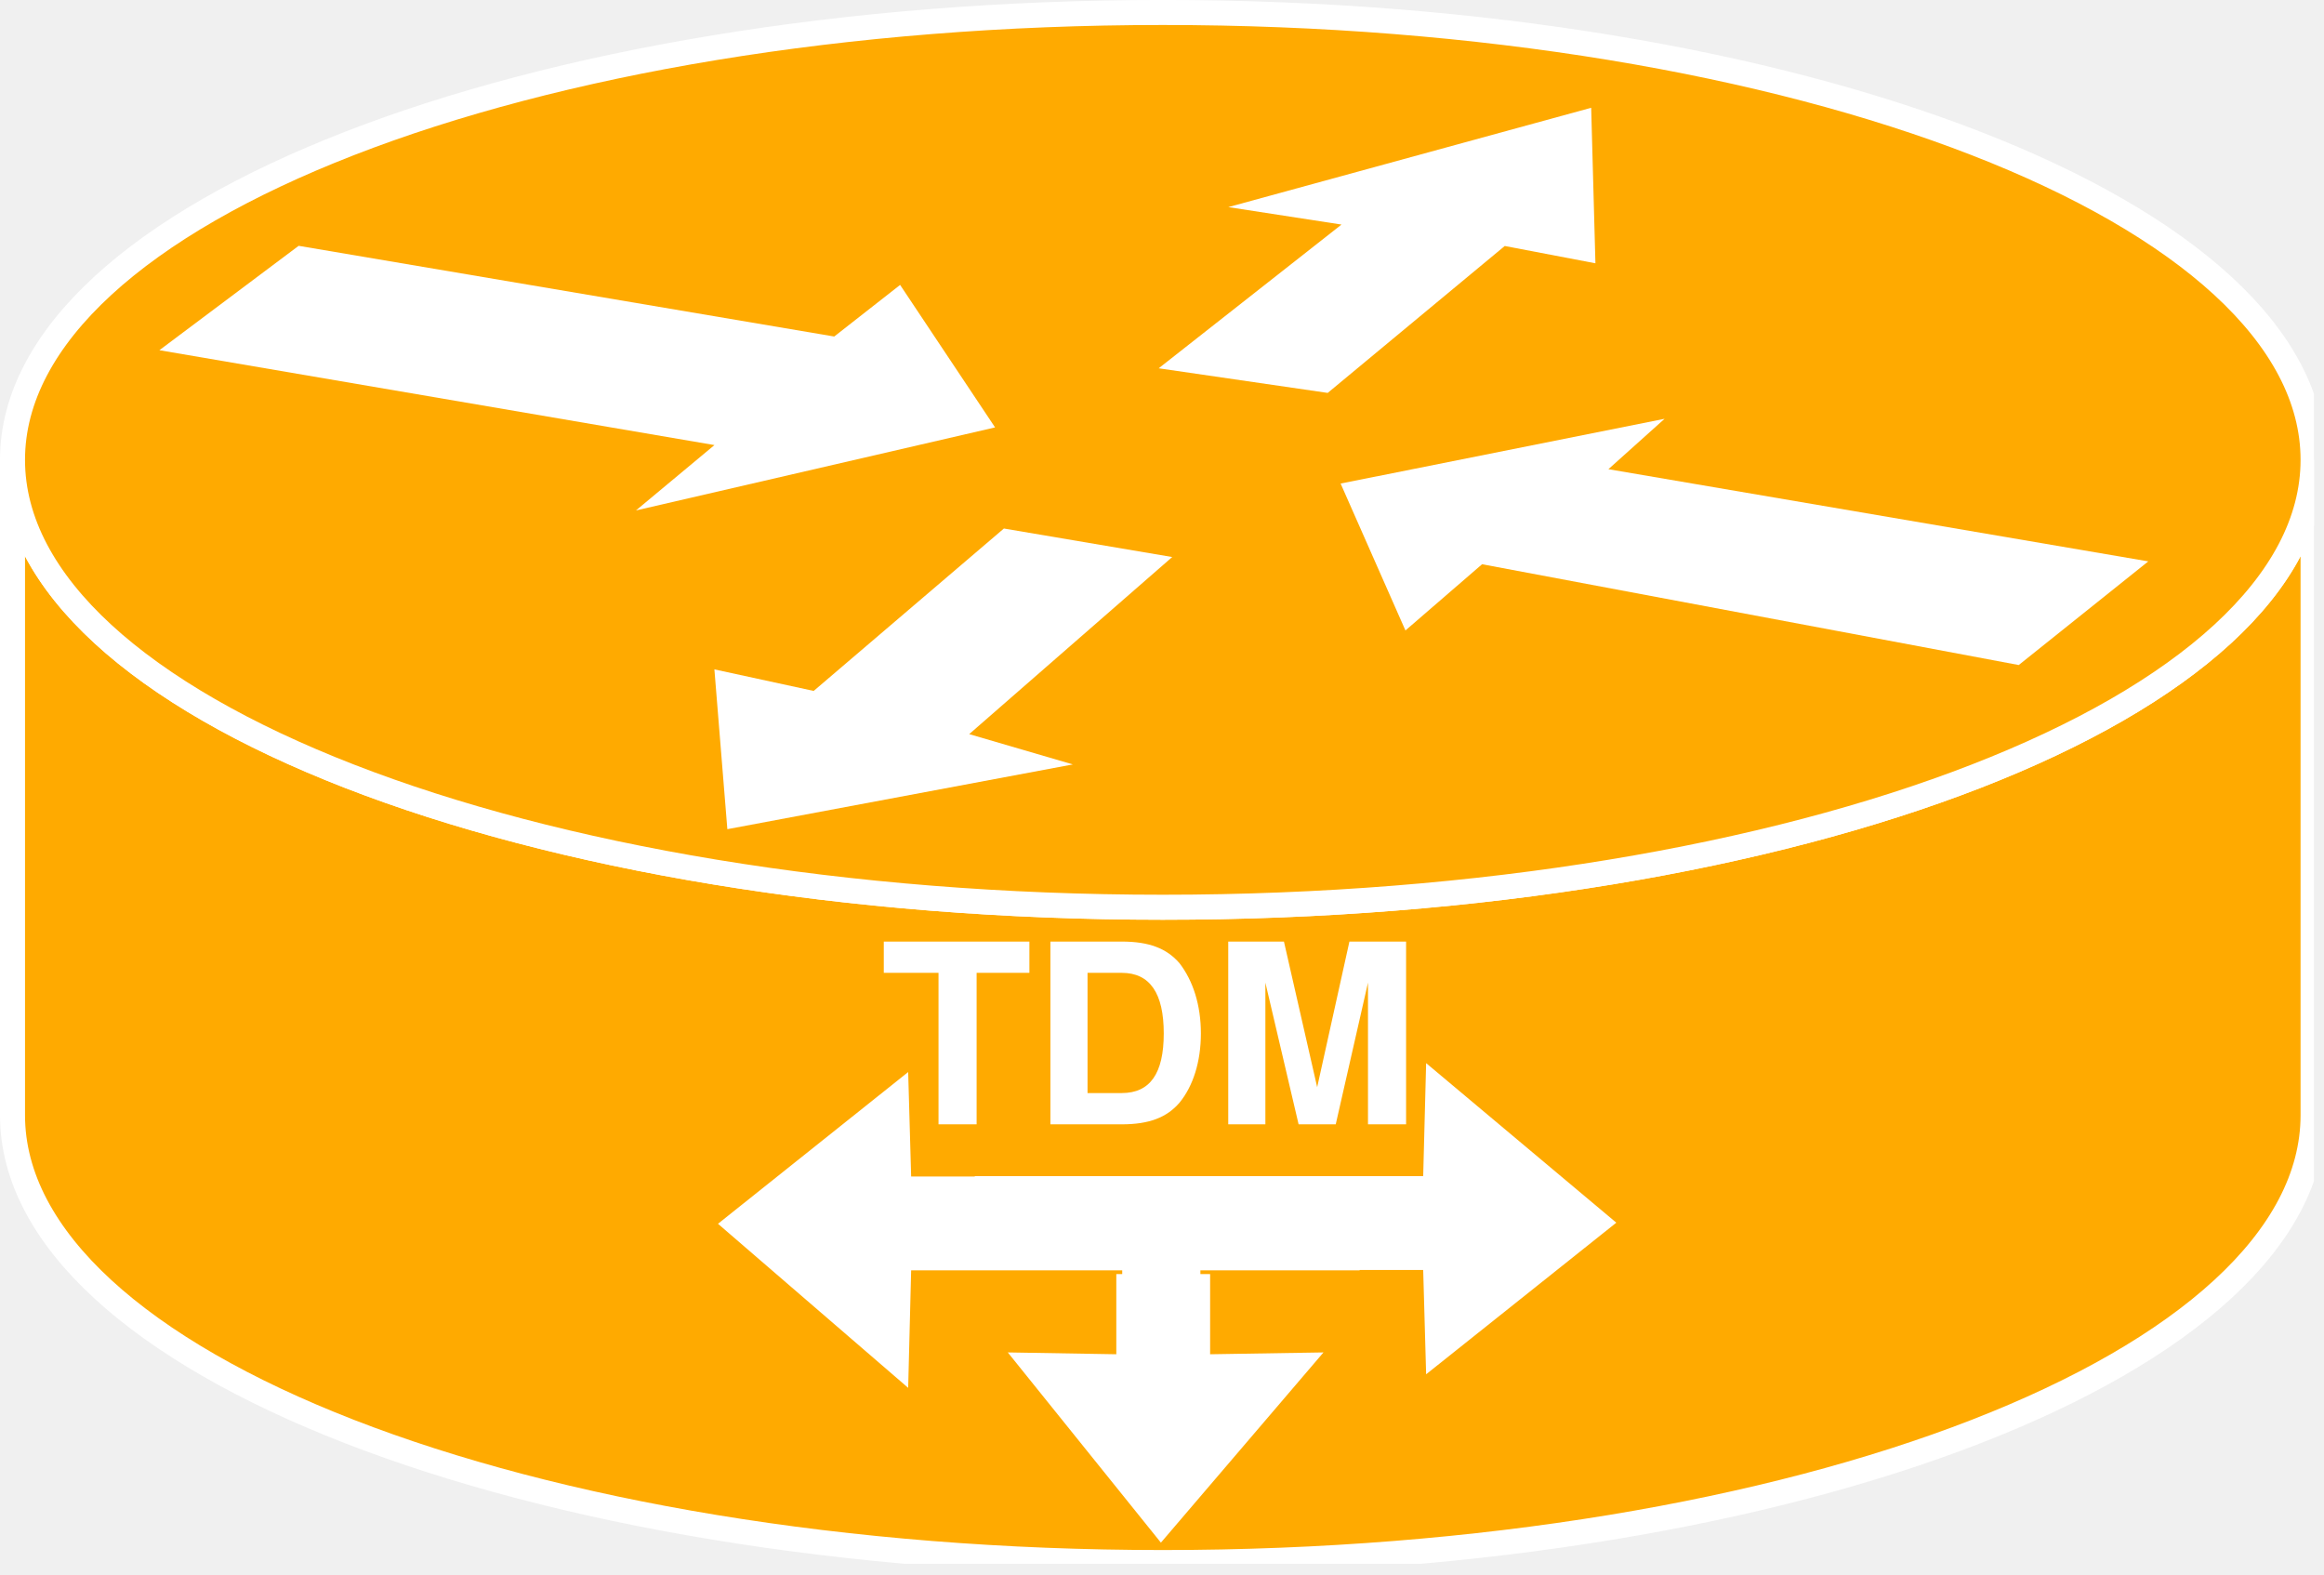
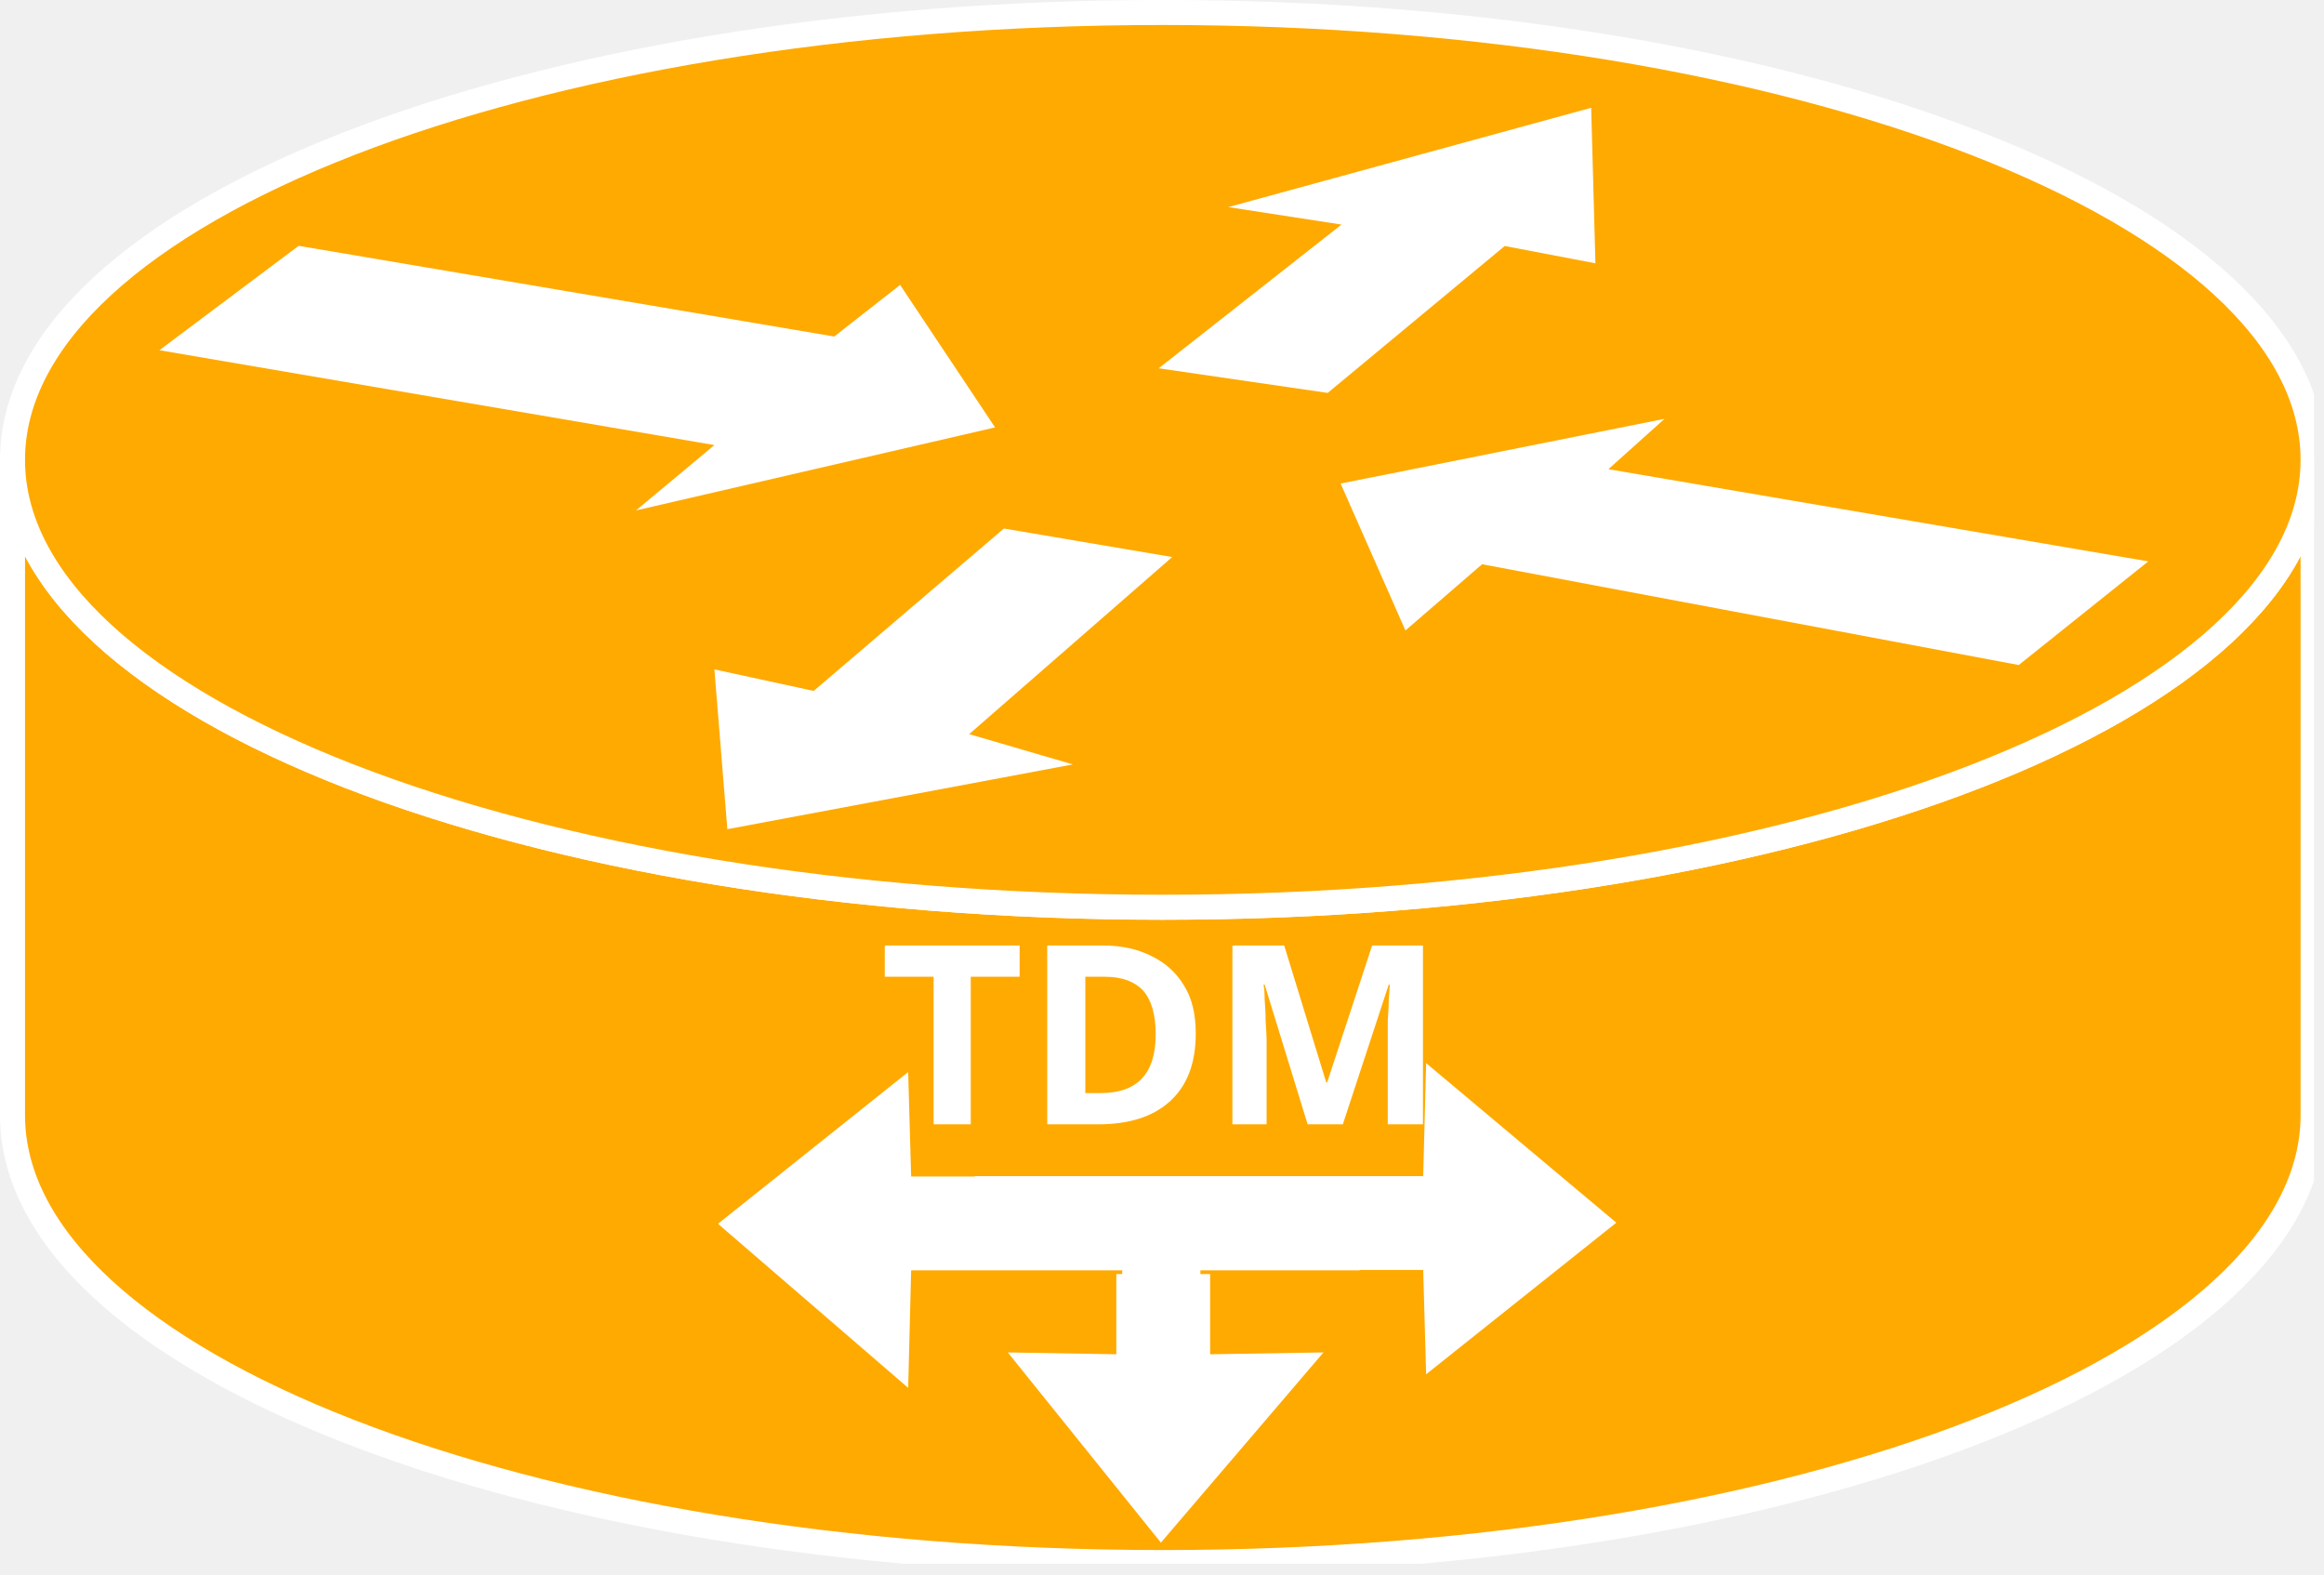
<svg xmlns="http://www.w3.org/2000/svg" viewBox="0 0 49.547 33.573" height="33.573" width="49.547" xml:space="preserve" id="svg2" version="1.1">
  <defs id="defs6">
    <clipPath id="clipPath20" clipPathUnits="userSpaceOnUse">
      <path id="path18" d="m 0,1.797 h 370 v 250 H 0 Z" />
    </clipPath>
  </defs>
  <g transform="matrix(1.333333,0,0,-1.333333,0,33.57333)" id="g10">
    <g transform="scale(0.1)" id="g12">
      <g id="g14">
        <g clip-path="url(#clipPath20)" id="g16">
          <path id="path22" style="fill:#FFAA00;fill-opacity:1;fill-rule:nonzero;stroke:none" d="m 369.855,178.281 c 0,-39.504 -82.343,-71.523 -183.925,-71.523 C 84.348,106.758 2,138.777 2,178.281 V 73.516 c 0,-39.5 82.348,-71.523 183.93,-71.523 101.582,0 183.925,32.023 183.925,71.523 V 178.281" />
          <path id="path24" style="fill:none;stroke:#FFFFFF;stroke-width:4;stroke-linecap:butt;stroke-linejoin:miter;stroke-miterlimit:4;stroke-dasharray:none;stroke-opacity:1" d="m 369.855,178.281 c 0,-39.504 -82.343,-71.523 -183.925,-71.523 C 84.348,106.758 2,138.777 2,178.281 V 73.516 c 0,-39.5 82.348,-71.523 183.93,-71.523 101.582,0 183.925,32.023 183.925,71.523 z" />
          <path id="path26" style="fill:#FFAA00;fill-opacity:1;fill-rule:nonzero;stroke:none" d="m 185.93,106.758 c 101.582,0 183.925,32.019 183.925,71.523 0,39.512 -82.343,71.524 -183.925,71.524 C 84.348,249.805 2,217.793 2,178.281 2,138.777 84.348,106.758 185.93,106.758" />
          <path id="path28" style="fill:none;stroke:#FFFFFF;stroke-width:4;stroke-linecap:butt;stroke-linejoin:miter;stroke-miterlimit:4;stroke-dasharray:none;stroke-opacity:1" d="m 185.93,106.758 c 101.582,0 183.925,32.019 183.925,71.523 0,39.512 -82.343,71.524 -183.925,71.524 C 84.348,249.805 2,217.793 2,178.281 2,138.777 84.348,106.758 185.93,106.758 Z" />
          <path id="path30" style="fill:#FFFFFF;fill-opacity:1;fill-rule:nonzero;stroke:none" d="m 143.926,206.25 15.183,-22.781 -57.421,-13.274 12.55,10.45 -88.75,15.168 22.266,16.687 85.637,-14.5 10.535,8.25" />
          <path id="path32" style="fill:#FFFFFF;fill-opacity:1;fill-rule:nonzero;stroke:none" d="m 224.727,151.008 -10.364,23.484 51.797,10.352 -8.98,-8.055 86.328,-14.738 -20.715,-16.571 -85.813,16.114 -12.253,-10.586" />
          <path id="path34" style="fill:#FFFFFF;fill-opacity:1;fill-rule:nonzero;stroke:none" d="m 196.406,218.691 58.02,15.879 0.679,-24.863 -14.5,2.766 -28.308,-23.489 -27.024,3.938 29.231,22.976 -18.098,2.793" />
          <path id="path36" style="fill:#FFFFFF;fill-opacity:1;fill-rule:nonzero;stroke:none" d="m 171.543,129.59 -55.242,-10.352 -2.071,25.547 15.875,-3.445 30.415,25.965 26.914,-4.559 -32.461,-28.312 16.57,-4.844" />
          <path id="path38" style="fill:#FFFFFF;fill-opacity:1;fill-rule:nonzero;stroke:none" d="M 178.496,48.113 V 35.293 l -17.351,0.293 24.48,-30.41 25.996,30.41 -18.125,-0.293 v 12.82" />
          <path id="path40" style="fill:#FFFFFF;fill-opacity:1;fill-rule:nonzero;stroke:none" d="m 217.395,63.711 h -71.704 l -0.476,16.699 -30.41,-24.258 30.41,-26.23 0.476,18.789 h 71.704" />
          <path id="path42" style="fill:#FFFFFF;fill-opacity:1;fill-rule:nonzero;stroke:none" d="m 155.867,48.77 h 71.699 l 0.469,-16.68 30.41,24.238 -30.41,25.508 -0.469,-18.066 h -71.699" />
          <path id="path44" style="fill:#FFFFFF;fill-opacity:1;fill-rule:nonzero;stroke:none" d="m 179.441,47.051 h 12.5 v 11.25 h -12.5 z" />
          <g transform="scale(10)" id="g46">
-             <text id="text50" style="font-variant:normal;font-weight:bold;font-size:4px;font-family:Helvetica;-inkscape-font-specification:Helvetica-Bold;writing-mode:lr-tb;fill:#FFFFFF;fill-opacity:1;fill-rule:nonzero;stroke:none" transform="matrix(1,0,0,-1,14.0691,7.20508)">
+             <text id="text50" style="font-variant:normal;font-weight:bold;font-size:4px;font-family:'Arial-BoldMT';fill:#FFFFFF;fill-opacity:1;" transform="matrix(1,0,0,-1,14.0691,7.20508)">
              <tspan id="tspan48" y="0" x="0 2.444 5.332">TDM</tspan>
            </text>
          </g>
        </g>
      </g>
    </g>
  </g>
</svg>
